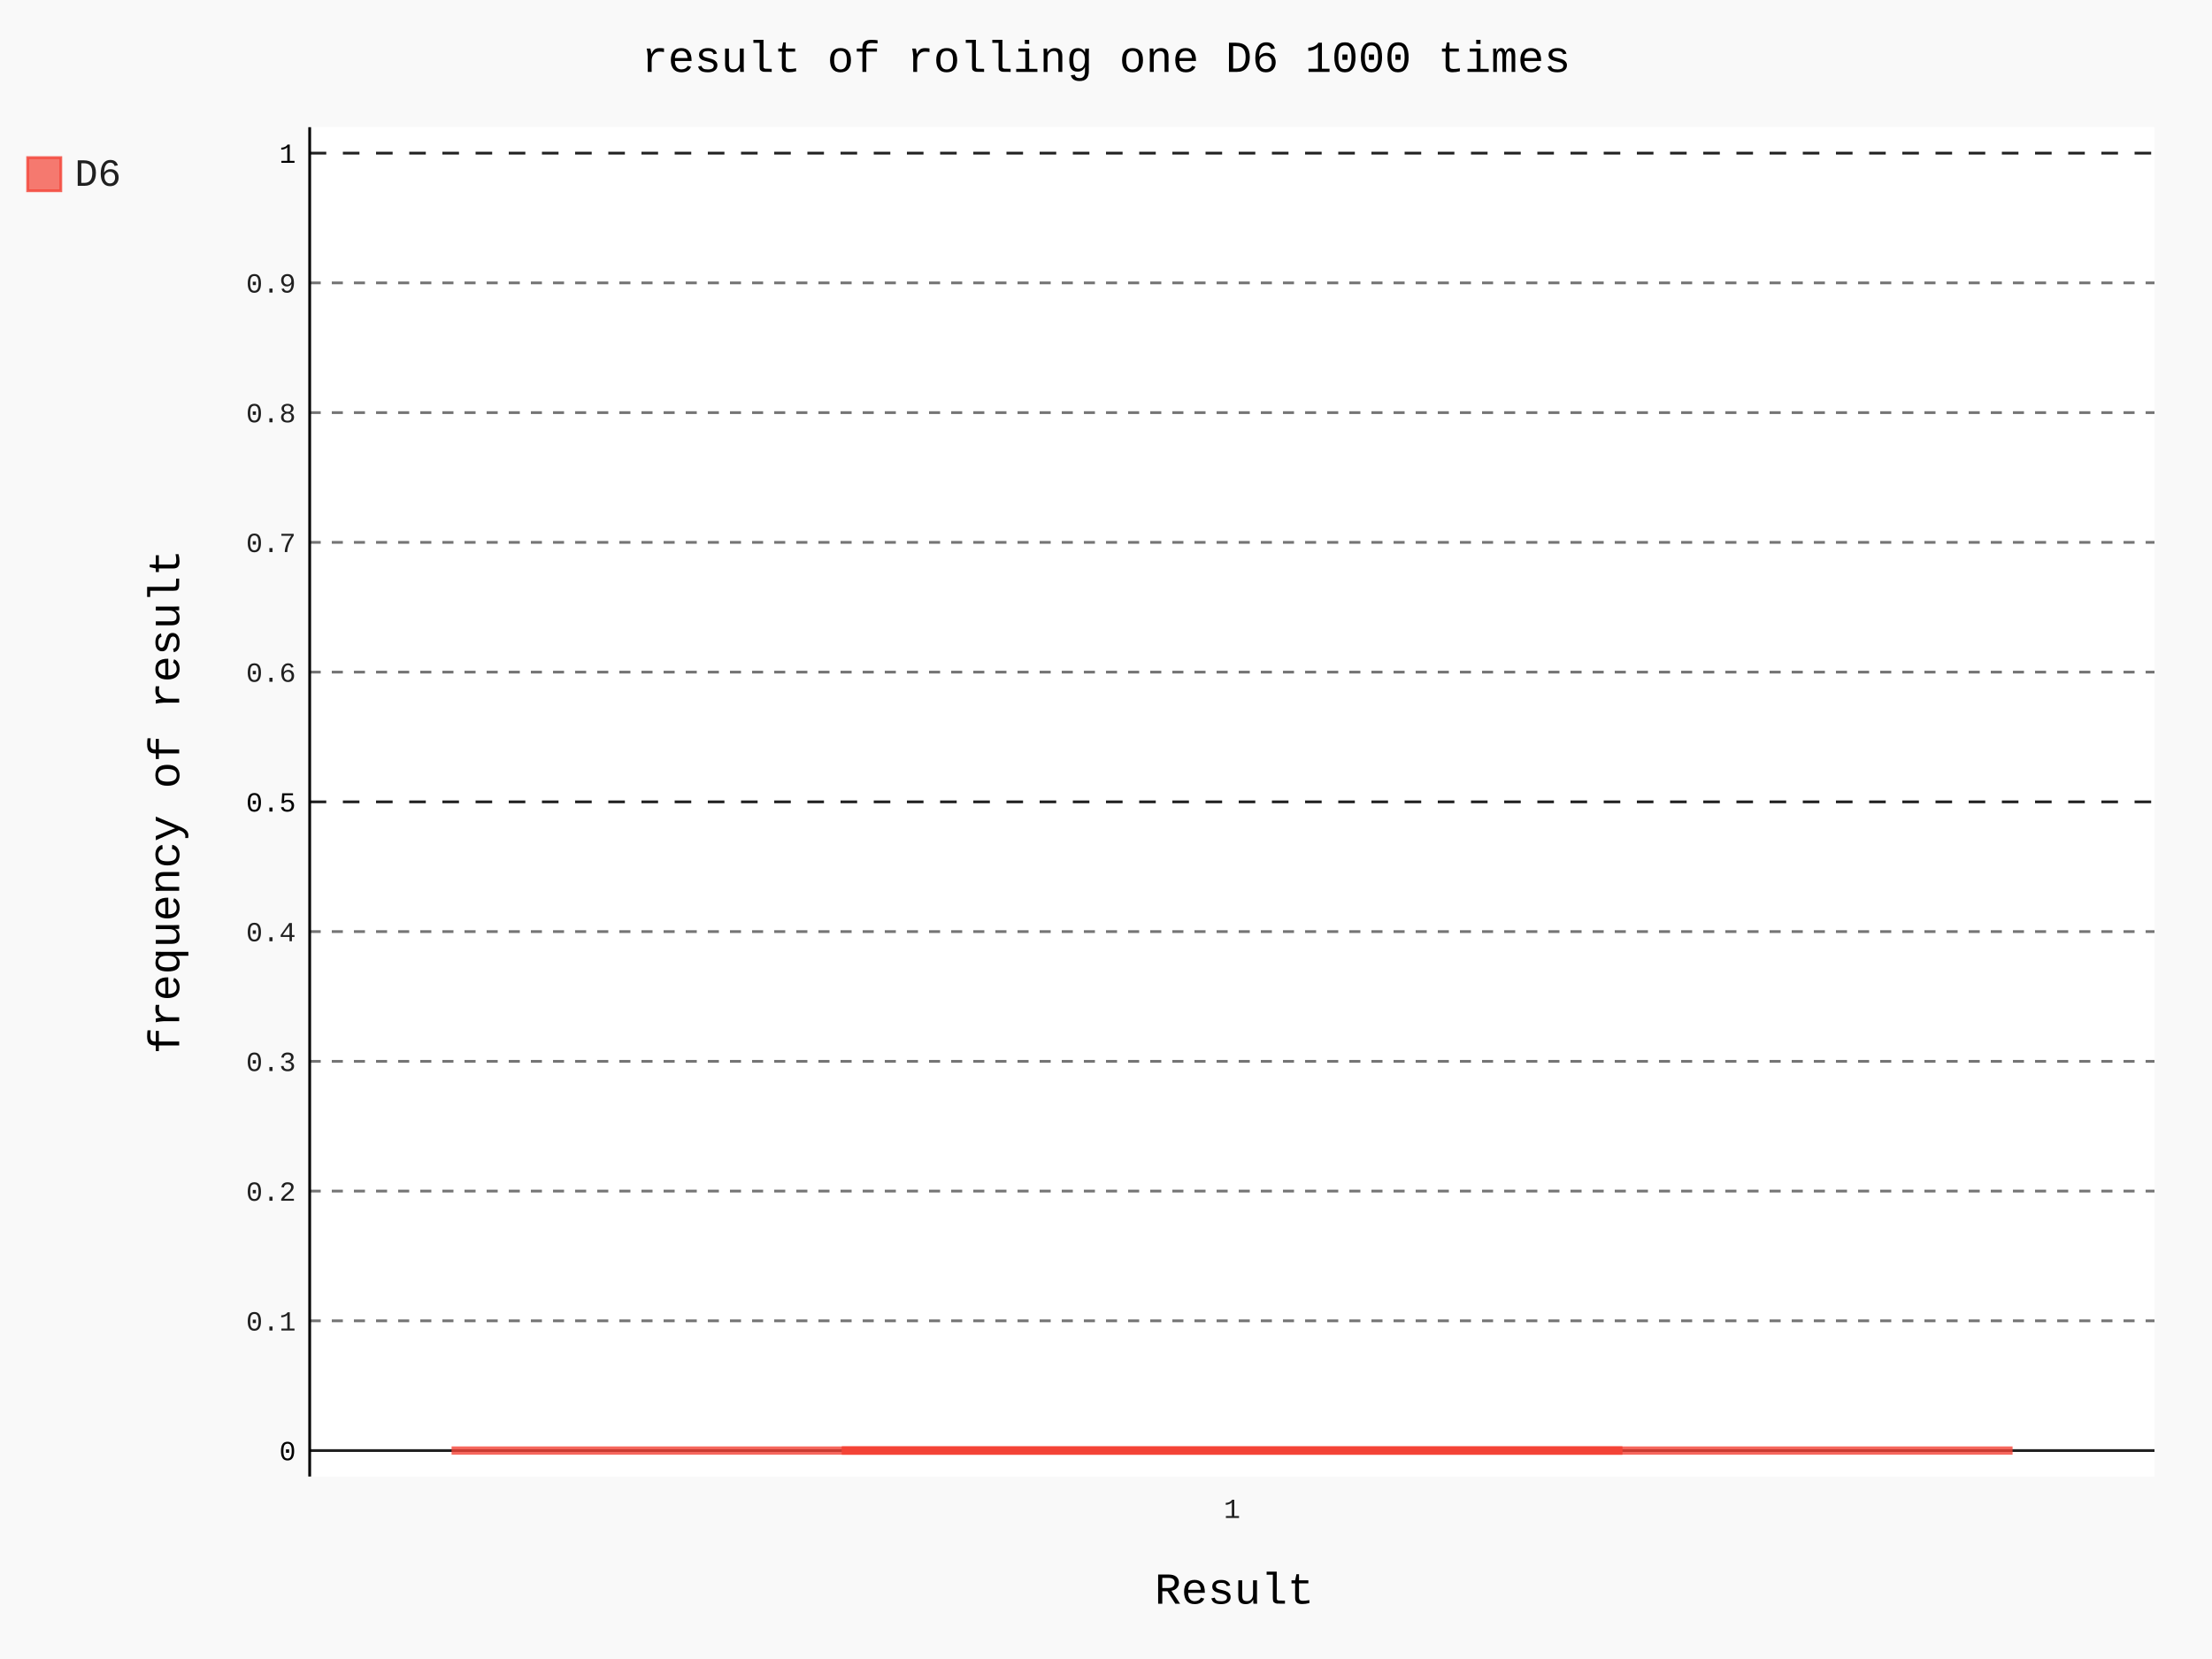
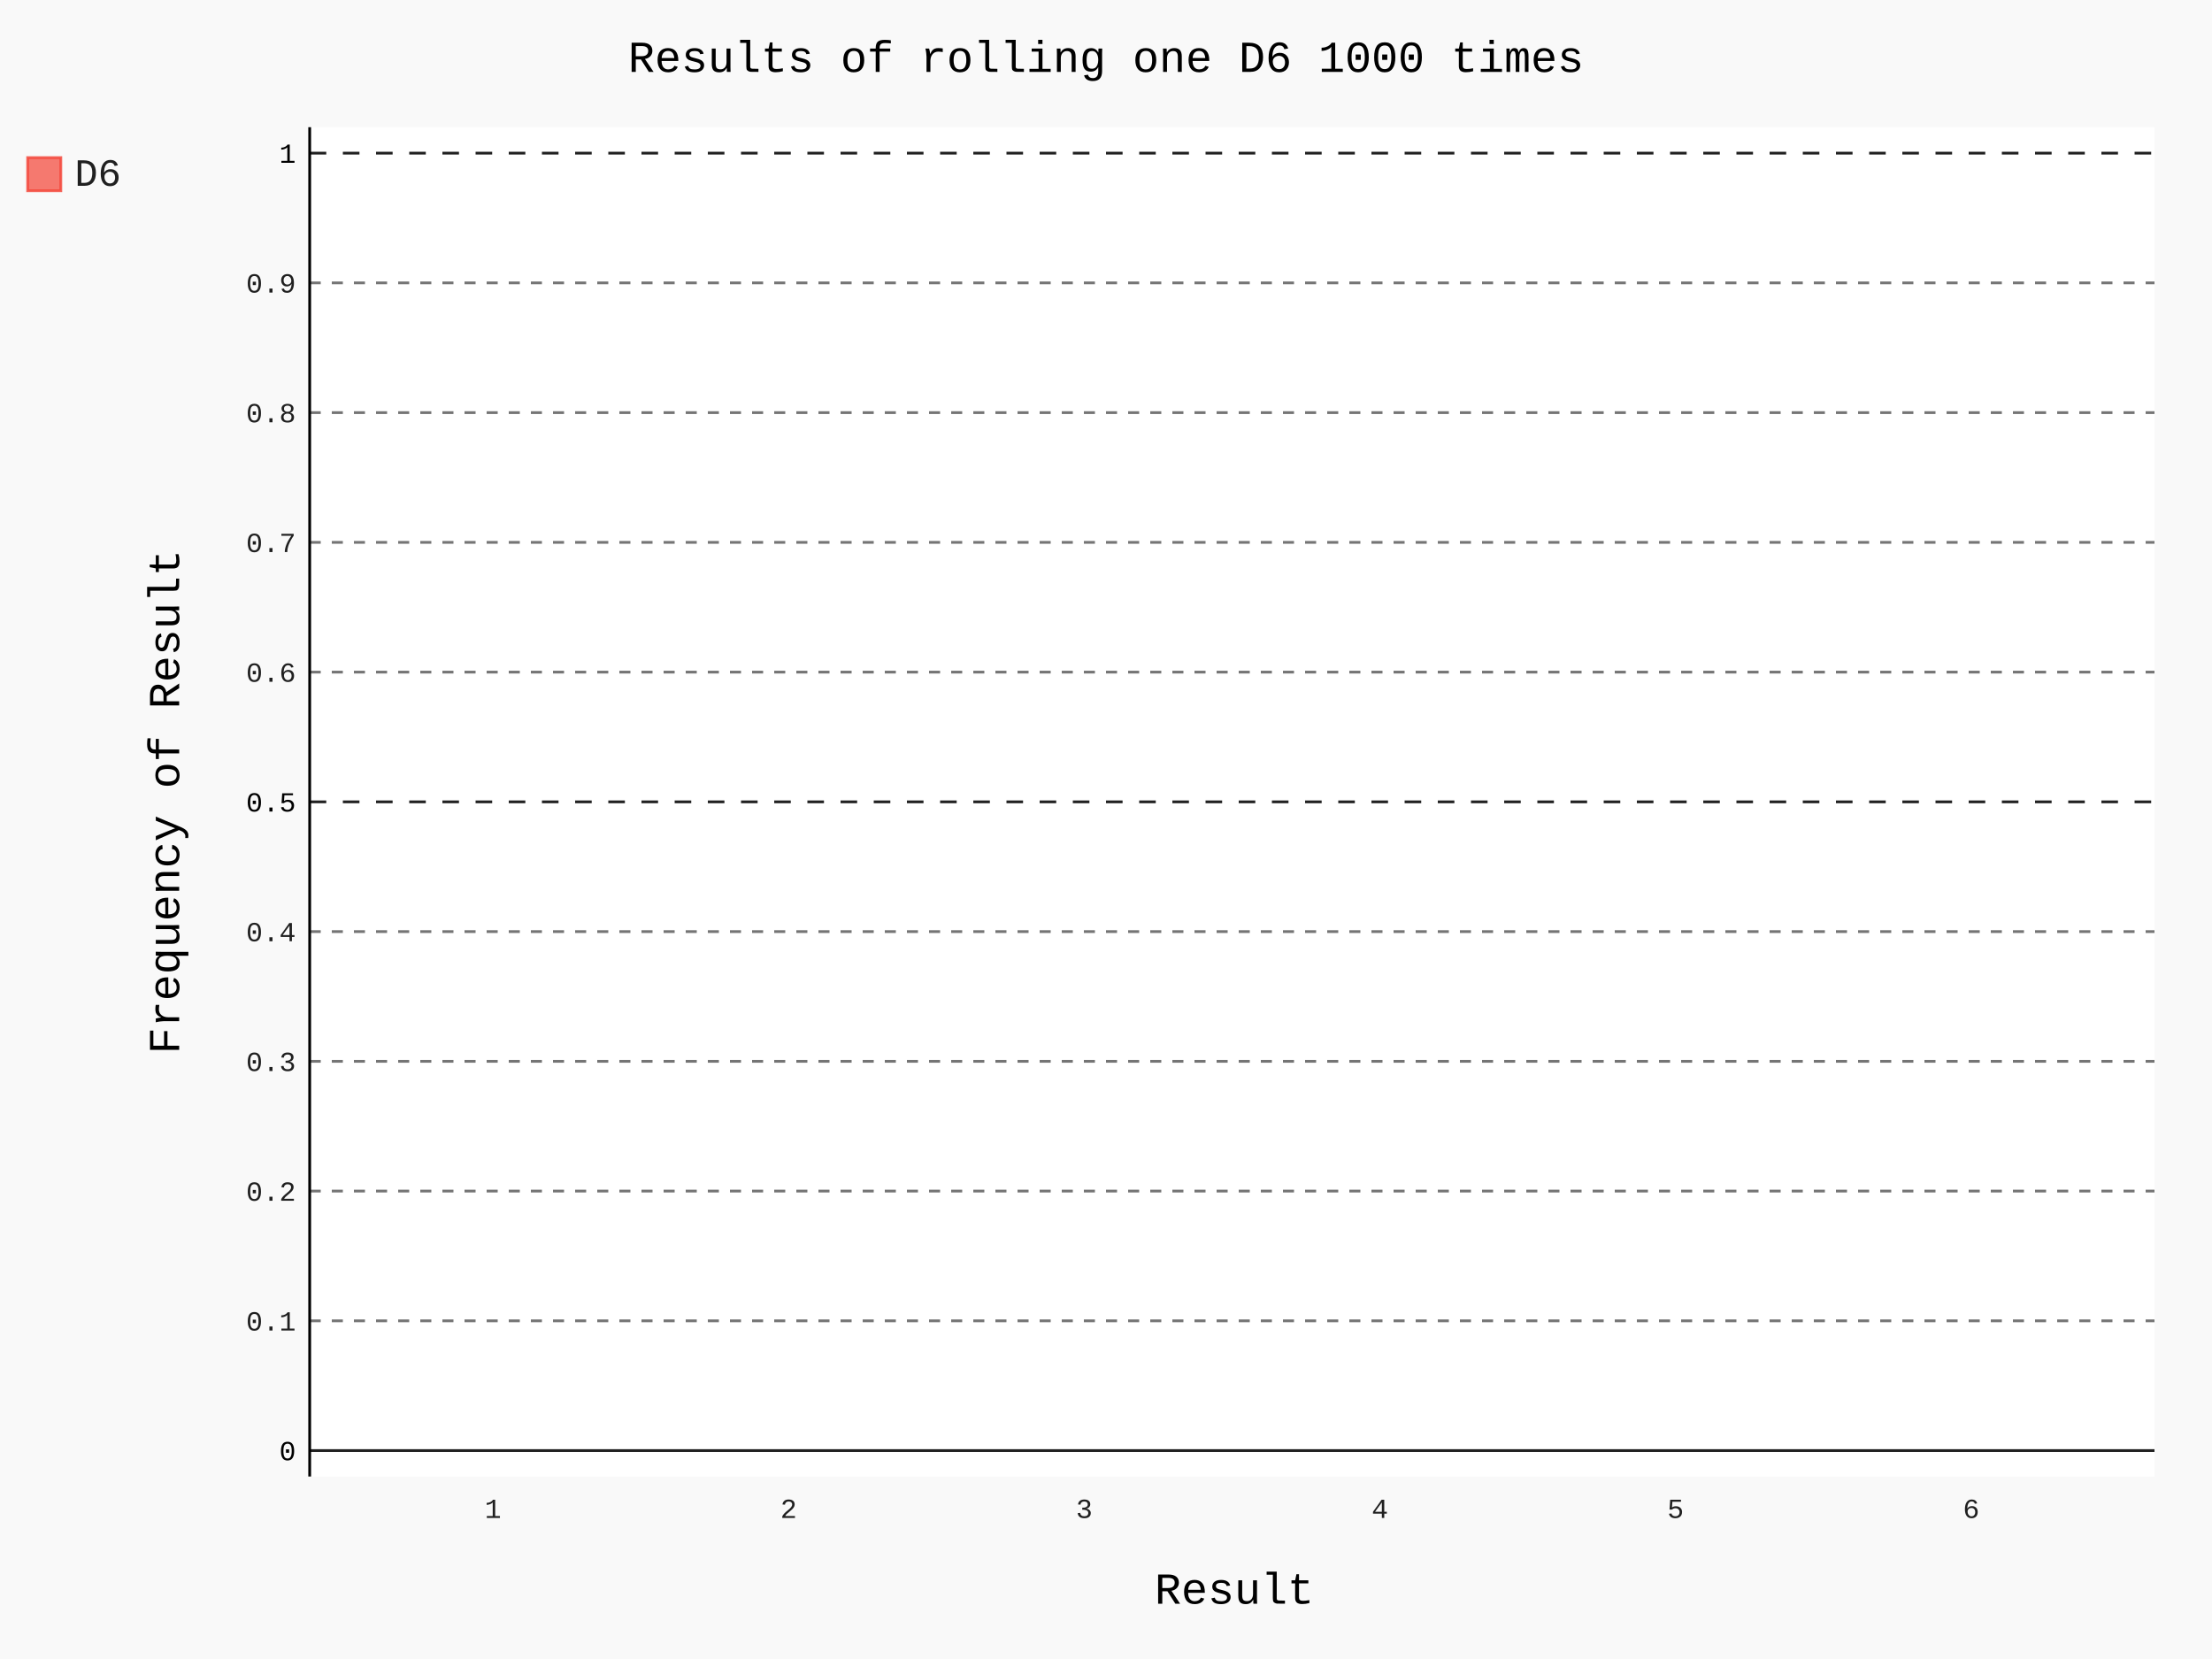
- <svg xmlns="http://www.w3.org/2000/svg" id="chart-e1c1fb4e-cf78-44fc-b36d-5131959f4f7b" class="pygal-chart" viewBox="0 0 800 600">
+ <svg xmlns="http://www.w3.org/2000/svg" id="chart-6f7df00c-5f5c-4f2f-ac6a-998d9416a368" class="pygal-chart" viewBox="0 0 800 600">
  <defs>
-     <style type="text/css">#chart-e1c1fb4e-cf78-44fc-b36d-5131959f4f7b{-webkit-user-select:none;-webkit-font-smoothing:antialiased;font-family:Consolas,"Liberation Mono",Menlo,Courier,monospace}#chart-e1c1fb4e-cf78-44fc-b36d-5131959f4f7b .title{font-family:Consolas,"Liberation Mono",Menlo,Courier,monospace;font-size:16px}#chart-e1c1fb4e-cf78-44fc-b36d-5131959f4f7b .legends .legend text{font-family:Consolas,"Liberation Mono",Menlo,Courier,monospace;font-size:14px}#chart-e1c1fb4e-cf78-44fc-b36d-5131959f4f7b .axis text{font-family:Consolas,"Liberation Mono",Menlo,Courier,monospace;font-size:10px}#chart-e1c1fb4e-cf78-44fc-b36d-5131959f4f7b .axis text.major{font-family:Consolas,"Liberation Mono",Menlo,Courier,monospace;font-size:10px}#chart-e1c1fb4e-cf78-44fc-b36d-5131959f4f7b .text-overlay text.value{font-family:Consolas,"Liberation Mono",Menlo,Courier,monospace;font-size:16px}#chart-e1c1fb4e-cf78-44fc-b36d-5131959f4f7b .text-overlay text.label{font-family:Consolas,"Liberation Mono",Menlo,Courier,monospace;font-size:10px}#chart-e1c1fb4e-cf78-44fc-b36d-5131959f4f7b .tooltip{font-family:Consolas,"Liberation Mono",Menlo,Courier,monospace;font-size:14px}#chart-e1c1fb4e-cf78-44fc-b36d-5131959f4f7b text.no_data{font-family:Consolas,"Liberation Mono",Menlo,Courier,monospace;font-size:64px}
- #chart-e1c1fb4e-cf78-44fc-b36d-5131959f4f7b{background-color:rgba(249,249,249,1)}#chart-e1c1fb4e-cf78-44fc-b36d-5131959f4f7b path,#chart-e1c1fb4e-cf78-44fc-b36d-5131959f4f7b line,#chart-e1c1fb4e-cf78-44fc-b36d-5131959f4f7b rect,#chart-e1c1fb4e-cf78-44fc-b36d-5131959f4f7b circle{-webkit-transition:150ms;-moz-transition:150ms;transition:150ms}#chart-e1c1fb4e-cf78-44fc-b36d-5131959f4f7b .graph &gt; .background{fill:rgba(249,249,249,1)}#chart-e1c1fb4e-cf78-44fc-b36d-5131959f4f7b .plot &gt; .background{fill:rgba(255,255,255,1)}#chart-e1c1fb4e-cf78-44fc-b36d-5131959f4f7b .graph{fill:rgba(0,0,0,.87)}#chart-e1c1fb4e-cf78-44fc-b36d-5131959f4f7b text.no_data{fill:rgba(0,0,0,1)}#chart-e1c1fb4e-cf78-44fc-b36d-5131959f4f7b .title{fill:rgba(0,0,0,1)}#chart-e1c1fb4e-cf78-44fc-b36d-5131959f4f7b .legends .legend text{fill:rgba(0,0,0,.87)}#chart-e1c1fb4e-cf78-44fc-b36d-5131959f4f7b .legends .legend:hover text{fill:rgba(0,0,0,1)}#chart-e1c1fb4e-cf78-44fc-b36d-5131959f4f7b .axis .line{stroke:rgba(0,0,0,1)}#chart-e1c1fb4e-cf78-44fc-b36d-5131959f4f7b .axis .guide.line{stroke:rgba(0,0,0,.54)}#chart-e1c1fb4e-cf78-44fc-b36d-5131959f4f7b .axis .major.line{stroke:rgba(0,0,0,.87)}#chart-e1c1fb4e-cf78-44fc-b36d-5131959f4f7b .axis text.major{fill:rgba(0,0,0,1)}#chart-e1c1fb4e-cf78-44fc-b36d-5131959f4f7b .axis.y .guides:hover .guide.line,#chart-e1c1fb4e-cf78-44fc-b36d-5131959f4f7b .line-graph .axis.x .guides:hover .guide.line,#chart-e1c1fb4e-cf78-44fc-b36d-5131959f4f7b .stackedline-graph .axis.x .guides:hover .guide.line,#chart-e1c1fb4e-cf78-44fc-b36d-5131959f4f7b .xy-graph .axis.x .guides:hover .guide.line{stroke:rgba(0,0,0,1)}#chart-e1c1fb4e-cf78-44fc-b36d-5131959f4f7b .axis .guides:hover text{fill:rgba(0,0,0,1)}#chart-e1c1fb4e-cf78-44fc-b36d-5131959f4f7b .reactive{fill-opacity:.7;stroke-opacity:.8}#chart-e1c1fb4e-cf78-44fc-b36d-5131959f4f7b .ci{stroke:rgba(0,0,0,.87)}#chart-e1c1fb4e-cf78-44fc-b36d-5131959f4f7b .reactive.active,#chart-e1c1fb4e-cf78-44fc-b36d-5131959f4f7b .active .reactive{fill-opacity:.8;stroke-opacity:.9;stroke-width:4}#chart-e1c1fb4e-cf78-44fc-b36d-5131959f4f7b .ci .reactive.active{stroke-width:1.5}#chart-e1c1fb4e-cf78-44fc-b36d-5131959f4f7b .series text{fill:rgba(0,0,0,1)}#chart-e1c1fb4e-cf78-44fc-b36d-5131959f4f7b .tooltip rect{fill:rgba(255,255,255,1);stroke:rgba(0,0,0,1);-webkit-transition:opacity 150ms;-moz-transition:opacity 150ms;transition:opacity 150ms}#chart-e1c1fb4e-cf78-44fc-b36d-5131959f4f7b .tooltip .label{fill:rgba(0,0,0,.87)}#chart-e1c1fb4e-cf78-44fc-b36d-5131959f4f7b .tooltip .label{fill:rgba(0,0,0,.87)}#chart-e1c1fb4e-cf78-44fc-b36d-5131959f4f7b .tooltip .legend{font-size:.8em;fill:rgba(0,0,0,.54)}#chart-e1c1fb4e-cf78-44fc-b36d-5131959f4f7b .tooltip .x_label{font-size:.6em;fill:rgba(0,0,0,1)}#chart-e1c1fb4e-cf78-44fc-b36d-5131959f4f7b .tooltip .xlink{font-size:.5em;text-decoration:underline}#chart-e1c1fb4e-cf78-44fc-b36d-5131959f4f7b .tooltip .value{font-size:1.5em}#chart-e1c1fb4e-cf78-44fc-b36d-5131959f4f7b .bound{font-size:.5em}#chart-e1c1fb4e-cf78-44fc-b36d-5131959f4f7b .max-value{font-size:.75em;fill:rgba(0,0,0,.54)}#chart-e1c1fb4e-cf78-44fc-b36d-5131959f4f7b .map-element{fill:rgba(255,255,255,1);stroke:rgba(0,0,0,.54) !important}#chart-e1c1fb4e-cf78-44fc-b36d-5131959f4f7b .map-element .reactive{fill-opacity:inherit;stroke-opacity:inherit}#chart-e1c1fb4e-cf78-44fc-b36d-5131959f4f7b .color-0,#chart-e1c1fb4e-cf78-44fc-b36d-5131959f4f7b .color-0 a:visited{stroke:#F44336;fill:#F44336}#chart-e1c1fb4e-cf78-44fc-b36d-5131959f4f7b .text-overlay .color-0 text{fill:black}
- #chart-e1c1fb4e-cf78-44fc-b36d-5131959f4f7b text.no_data{text-anchor:middle}#chart-e1c1fb4e-cf78-44fc-b36d-5131959f4f7b .guide.line{fill:none}#chart-e1c1fb4e-cf78-44fc-b36d-5131959f4f7b .centered{text-anchor:middle}#chart-e1c1fb4e-cf78-44fc-b36d-5131959f4f7b .title{text-anchor:middle}#chart-e1c1fb4e-cf78-44fc-b36d-5131959f4f7b .legends .legend text{fill-opacity:1}#chart-e1c1fb4e-cf78-44fc-b36d-5131959f4f7b .axis.x text{text-anchor:middle}#chart-e1c1fb4e-cf78-44fc-b36d-5131959f4f7b .axis.x:not(.web) text[transform]{text-anchor:start}#chart-e1c1fb4e-cf78-44fc-b36d-5131959f4f7b .axis.x:not(.web) text[transform].backwards{text-anchor:end}#chart-e1c1fb4e-cf78-44fc-b36d-5131959f4f7b .axis.y text{text-anchor:end}#chart-e1c1fb4e-cf78-44fc-b36d-5131959f4f7b .axis.y text[transform].backwards{text-anchor:start}#chart-e1c1fb4e-cf78-44fc-b36d-5131959f4f7b .axis.y2 text{text-anchor:start}#chart-e1c1fb4e-cf78-44fc-b36d-5131959f4f7b .axis.y2 text[transform].backwards{text-anchor:end}#chart-e1c1fb4e-cf78-44fc-b36d-5131959f4f7b .axis .guide.line{stroke-dasharray:4,4}#chart-e1c1fb4e-cf78-44fc-b36d-5131959f4f7b .axis .major.guide.line{stroke-dasharray:6,6}#chart-e1c1fb4e-cf78-44fc-b36d-5131959f4f7b .horizontal .axis.y .guide.line,#chart-e1c1fb4e-cf78-44fc-b36d-5131959f4f7b .horizontal .axis.y2 .guide.line,#chart-e1c1fb4e-cf78-44fc-b36d-5131959f4f7b .vertical .axis.x .guide.line{opacity:0}#chart-e1c1fb4e-cf78-44fc-b36d-5131959f4f7b .horizontal .axis.always_show .guide.line,#chart-e1c1fb4e-cf78-44fc-b36d-5131959f4f7b .vertical .axis.always_show .guide.line{opacity:1 !important}#chart-e1c1fb4e-cf78-44fc-b36d-5131959f4f7b .axis.y .guides:hover .guide.line,#chart-e1c1fb4e-cf78-44fc-b36d-5131959f4f7b .axis.y2 .guides:hover .guide.line,#chart-e1c1fb4e-cf78-44fc-b36d-5131959f4f7b .axis.x .guides:hover .guide.line{opacity:1}#chart-e1c1fb4e-cf78-44fc-b36d-5131959f4f7b .axis .guides:hover text{opacity:1}#chart-e1c1fb4e-cf78-44fc-b36d-5131959f4f7b .nofill{fill:none}#chart-e1c1fb4e-cf78-44fc-b36d-5131959f4f7b .subtle-fill{fill-opacity:.2}#chart-e1c1fb4e-cf78-44fc-b36d-5131959f4f7b .dot{stroke-width:1px;fill-opacity:1}#chart-e1c1fb4e-cf78-44fc-b36d-5131959f4f7b .dot.active{stroke-width:5px}#chart-e1c1fb4e-cf78-44fc-b36d-5131959f4f7b .dot.negative{fill:transparent}#chart-e1c1fb4e-cf78-44fc-b36d-5131959f4f7b text,#chart-e1c1fb4e-cf78-44fc-b36d-5131959f4f7b tspan{stroke:none !important}#chart-e1c1fb4e-cf78-44fc-b36d-5131959f4f7b .series text.active{opacity:1}#chart-e1c1fb4e-cf78-44fc-b36d-5131959f4f7b .tooltip rect{fill-opacity:.95;stroke-width:.5}#chart-e1c1fb4e-cf78-44fc-b36d-5131959f4f7b .tooltip text{fill-opacity:1}#chart-e1c1fb4e-cf78-44fc-b36d-5131959f4f7b .showable{visibility:hidden}#chart-e1c1fb4e-cf78-44fc-b36d-5131959f4f7b .showable.shown{visibility:visible}#chart-e1c1fb4e-cf78-44fc-b36d-5131959f4f7b .gauge-background{fill:rgba(229,229,229,1);stroke:none}#chart-e1c1fb4e-cf78-44fc-b36d-5131959f4f7b .bg-lines{stroke:rgba(249,249,249,1);stroke-width:2px}</style>
+     <style type="text/css">#chart-6f7df00c-5f5c-4f2f-ac6a-998d9416a368{-webkit-user-select:none;-webkit-font-smoothing:antialiased;font-family:Consolas,"Liberation Mono",Menlo,Courier,monospace}#chart-6f7df00c-5f5c-4f2f-ac6a-998d9416a368 .title{font-family:Consolas,"Liberation Mono",Menlo,Courier,monospace;font-size:16px}#chart-6f7df00c-5f5c-4f2f-ac6a-998d9416a368 .legends .legend text{font-family:Consolas,"Liberation Mono",Menlo,Courier,monospace;font-size:14px}#chart-6f7df00c-5f5c-4f2f-ac6a-998d9416a368 .axis text{font-family:Consolas,"Liberation Mono",Menlo,Courier,monospace;font-size:10px}#chart-6f7df00c-5f5c-4f2f-ac6a-998d9416a368 .axis text.major{font-family:Consolas,"Liberation Mono",Menlo,Courier,monospace;font-size:10px}#chart-6f7df00c-5f5c-4f2f-ac6a-998d9416a368 .text-overlay text.value{font-family:Consolas,"Liberation Mono",Menlo,Courier,monospace;font-size:16px}#chart-6f7df00c-5f5c-4f2f-ac6a-998d9416a368 .text-overlay text.label{font-family:Consolas,"Liberation Mono",Menlo,Courier,monospace;font-size:10px}#chart-6f7df00c-5f5c-4f2f-ac6a-998d9416a368 .tooltip{font-family:Consolas,"Liberation Mono",Menlo,Courier,monospace;font-size:14px}#chart-6f7df00c-5f5c-4f2f-ac6a-998d9416a368 text.no_data{font-family:Consolas,"Liberation Mono",Menlo,Courier,monospace;font-size:64px}
+ #chart-6f7df00c-5f5c-4f2f-ac6a-998d9416a368{background-color:rgba(249,249,249,1)}#chart-6f7df00c-5f5c-4f2f-ac6a-998d9416a368 path,#chart-6f7df00c-5f5c-4f2f-ac6a-998d9416a368 line,#chart-6f7df00c-5f5c-4f2f-ac6a-998d9416a368 rect,#chart-6f7df00c-5f5c-4f2f-ac6a-998d9416a368 circle{-webkit-transition:150ms;-moz-transition:150ms;transition:150ms}#chart-6f7df00c-5f5c-4f2f-ac6a-998d9416a368 .graph &gt; .background{fill:rgba(249,249,249,1)}#chart-6f7df00c-5f5c-4f2f-ac6a-998d9416a368 .plot &gt; .background{fill:rgba(255,255,255,1)}#chart-6f7df00c-5f5c-4f2f-ac6a-998d9416a368 .graph{fill:rgba(0,0,0,.87)}#chart-6f7df00c-5f5c-4f2f-ac6a-998d9416a368 text.no_data{fill:rgba(0,0,0,1)}#chart-6f7df00c-5f5c-4f2f-ac6a-998d9416a368 .title{fill:rgba(0,0,0,1)}#chart-6f7df00c-5f5c-4f2f-ac6a-998d9416a368 .legends .legend text{fill:rgba(0,0,0,.87)}#chart-6f7df00c-5f5c-4f2f-ac6a-998d9416a368 .legends .legend:hover text{fill:rgba(0,0,0,1)}#chart-6f7df00c-5f5c-4f2f-ac6a-998d9416a368 .axis .line{stroke:rgba(0,0,0,1)}#chart-6f7df00c-5f5c-4f2f-ac6a-998d9416a368 .axis .guide.line{stroke:rgba(0,0,0,.54)}#chart-6f7df00c-5f5c-4f2f-ac6a-998d9416a368 .axis .major.line{stroke:rgba(0,0,0,.87)}#chart-6f7df00c-5f5c-4f2f-ac6a-998d9416a368 .axis text.major{fill:rgba(0,0,0,1)}#chart-6f7df00c-5f5c-4f2f-ac6a-998d9416a368 .axis.y .guides:hover .guide.line,#chart-6f7df00c-5f5c-4f2f-ac6a-998d9416a368 .line-graph .axis.x .guides:hover .guide.line,#chart-6f7df00c-5f5c-4f2f-ac6a-998d9416a368 .stackedline-graph .axis.x .guides:hover .guide.line,#chart-6f7df00c-5f5c-4f2f-ac6a-998d9416a368 .xy-graph .axis.x .guides:hover .guide.line{stroke:rgba(0,0,0,1)}#chart-6f7df00c-5f5c-4f2f-ac6a-998d9416a368 .axis .guides:hover text{fill:rgba(0,0,0,1)}#chart-6f7df00c-5f5c-4f2f-ac6a-998d9416a368 .reactive{fill-opacity:.7;stroke-opacity:.8}#chart-6f7df00c-5f5c-4f2f-ac6a-998d9416a368 .ci{stroke:rgba(0,0,0,.87)}#chart-6f7df00c-5f5c-4f2f-ac6a-998d9416a368 .reactive.active,#chart-6f7df00c-5f5c-4f2f-ac6a-998d9416a368 .active .reactive{fill-opacity:.8;stroke-opacity:.9;stroke-width:4}#chart-6f7df00c-5f5c-4f2f-ac6a-998d9416a368 .ci .reactive.active{stroke-width:1.5}#chart-6f7df00c-5f5c-4f2f-ac6a-998d9416a368 .series text{fill:rgba(0,0,0,1)}#chart-6f7df00c-5f5c-4f2f-ac6a-998d9416a368 .tooltip rect{fill:rgba(255,255,255,1);stroke:rgba(0,0,0,1);-webkit-transition:opacity 150ms;-moz-transition:opacity 150ms;transition:opacity 150ms}#chart-6f7df00c-5f5c-4f2f-ac6a-998d9416a368 .tooltip .label{fill:rgba(0,0,0,.87)}#chart-6f7df00c-5f5c-4f2f-ac6a-998d9416a368 .tooltip .label{fill:rgba(0,0,0,.87)}#chart-6f7df00c-5f5c-4f2f-ac6a-998d9416a368 .tooltip .legend{font-size:.8em;fill:rgba(0,0,0,.54)}#chart-6f7df00c-5f5c-4f2f-ac6a-998d9416a368 .tooltip .x_label{font-size:.6em;fill:rgba(0,0,0,1)}#chart-6f7df00c-5f5c-4f2f-ac6a-998d9416a368 .tooltip .xlink{font-size:.5em;text-decoration:underline}#chart-6f7df00c-5f5c-4f2f-ac6a-998d9416a368 .tooltip .value{font-size:1.5em}#chart-6f7df00c-5f5c-4f2f-ac6a-998d9416a368 .bound{font-size:.5em}#chart-6f7df00c-5f5c-4f2f-ac6a-998d9416a368 .max-value{font-size:.75em;fill:rgba(0,0,0,.54)}#chart-6f7df00c-5f5c-4f2f-ac6a-998d9416a368 .map-element{fill:rgba(255,255,255,1);stroke:rgba(0,0,0,.54) !important}#chart-6f7df00c-5f5c-4f2f-ac6a-998d9416a368 .map-element .reactive{fill-opacity:inherit;stroke-opacity:inherit}#chart-6f7df00c-5f5c-4f2f-ac6a-998d9416a368 .color-0,#chart-6f7df00c-5f5c-4f2f-ac6a-998d9416a368 .color-0 a:visited{stroke:#F44336;fill:#F44336}#chart-6f7df00c-5f5c-4f2f-ac6a-998d9416a368 .text-overlay .color-0 text{fill:black}
+ #chart-6f7df00c-5f5c-4f2f-ac6a-998d9416a368 text.no_data{text-anchor:middle}#chart-6f7df00c-5f5c-4f2f-ac6a-998d9416a368 .guide.line{fill:none}#chart-6f7df00c-5f5c-4f2f-ac6a-998d9416a368 .centered{text-anchor:middle}#chart-6f7df00c-5f5c-4f2f-ac6a-998d9416a368 .title{text-anchor:middle}#chart-6f7df00c-5f5c-4f2f-ac6a-998d9416a368 .legends .legend text{fill-opacity:1}#chart-6f7df00c-5f5c-4f2f-ac6a-998d9416a368 .axis.x text{text-anchor:middle}#chart-6f7df00c-5f5c-4f2f-ac6a-998d9416a368 .axis.x:not(.web) text[transform]{text-anchor:start}#chart-6f7df00c-5f5c-4f2f-ac6a-998d9416a368 .axis.x:not(.web) text[transform].backwards{text-anchor:end}#chart-6f7df00c-5f5c-4f2f-ac6a-998d9416a368 .axis.y text{text-anchor:end}#chart-6f7df00c-5f5c-4f2f-ac6a-998d9416a368 .axis.y text[transform].backwards{text-anchor:start}#chart-6f7df00c-5f5c-4f2f-ac6a-998d9416a368 .axis.y2 text{text-anchor:start}#chart-6f7df00c-5f5c-4f2f-ac6a-998d9416a368 .axis.y2 text[transform].backwards{text-anchor:end}#chart-6f7df00c-5f5c-4f2f-ac6a-998d9416a368 .axis .guide.line{stroke-dasharray:4,4}#chart-6f7df00c-5f5c-4f2f-ac6a-998d9416a368 .axis .major.guide.line{stroke-dasharray:6,6}#chart-6f7df00c-5f5c-4f2f-ac6a-998d9416a368 .horizontal .axis.y .guide.line,#chart-6f7df00c-5f5c-4f2f-ac6a-998d9416a368 .horizontal .axis.y2 .guide.line,#chart-6f7df00c-5f5c-4f2f-ac6a-998d9416a368 .vertical .axis.x .guide.line{opacity:0}#chart-6f7df00c-5f5c-4f2f-ac6a-998d9416a368 .horizontal .axis.always_show .guide.line,#chart-6f7df00c-5f5c-4f2f-ac6a-998d9416a368 .vertical .axis.always_show .guide.line{opacity:1 !important}#chart-6f7df00c-5f5c-4f2f-ac6a-998d9416a368 .axis.y .guides:hover .guide.line,#chart-6f7df00c-5f5c-4f2f-ac6a-998d9416a368 .axis.y2 .guides:hover .guide.line,#chart-6f7df00c-5f5c-4f2f-ac6a-998d9416a368 .axis.x .guides:hover .guide.line{opacity:1}#chart-6f7df00c-5f5c-4f2f-ac6a-998d9416a368 .axis .guides:hover text{opacity:1}#chart-6f7df00c-5f5c-4f2f-ac6a-998d9416a368 .nofill{fill:none}#chart-6f7df00c-5f5c-4f2f-ac6a-998d9416a368 .subtle-fill{fill-opacity:.2}#chart-6f7df00c-5f5c-4f2f-ac6a-998d9416a368 .dot{stroke-width:1px;fill-opacity:1}#chart-6f7df00c-5f5c-4f2f-ac6a-998d9416a368 .dot.active{stroke-width:5px}#chart-6f7df00c-5f5c-4f2f-ac6a-998d9416a368 .dot.negative{fill:transparent}#chart-6f7df00c-5f5c-4f2f-ac6a-998d9416a368 text,#chart-6f7df00c-5f5c-4f2f-ac6a-998d9416a368 tspan{stroke:none !important}#chart-6f7df00c-5f5c-4f2f-ac6a-998d9416a368 .series text.active{opacity:1}#chart-6f7df00c-5f5c-4f2f-ac6a-998d9416a368 .tooltip rect{fill-opacity:.95;stroke-width:.5}#chart-6f7df00c-5f5c-4f2f-ac6a-998d9416a368 .tooltip text{fill-opacity:1}#chart-6f7df00c-5f5c-4f2f-ac6a-998d9416a368 .showable{visibility:hidden}#chart-6f7df00c-5f5c-4f2f-ac6a-998d9416a368 .showable.shown{visibility:visible}#chart-6f7df00c-5f5c-4f2f-ac6a-998d9416a368 .gauge-background{fill:rgba(229,229,229,1);stroke:none}#chart-6f7df00c-5f5c-4f2f-ac6a-998d9416a368 .bg-lines{stroke:rgba(249,249,249,1);stroke-width:2px}</style>
  </defs>
-   <g class="graph box-graph vertical">
+   <g class="graph bar-graph vertical">
    <rect class="background" height="600" width="800" x="0" y="0" />
    <g class="plot" transform="translate(112, 46)">
      <rect class="background" height="488" width="667.2" x="0" y="0" />
      <g class="axis y always_show">
        <g class="guides">
          <path class="axis major line" d="M0 478.615 h667.2" />
          <text class="major" x="-5" y="482.115">0</text>
        </g>
        <g class="guides">
          <path class="guide line" d="M0 431.692 h667.2" />
          <text class="" x="-5" y="435.192">0.1</text>
        </g>
        <g class="guides">
          <path class="guide line" d="M0 384.769 h667.2" />
          <text class="" x="-5" y="388.269">0.2</text>
        </g>
        <g class="guides">
          <path class="guide line" d="M0 337.846 h667.2" />
          <text class="" x="-5" y="341.346">0.3</text>
        </g>
        <g class="guides">
          <path class="guide line" d="M0 290.923 h667.2" />
          <text class="" x="-5" y="294.423">0.4</text>
        </g>
        <g class="guides">
          <path class="major guide line" d="M0 244 h667.2" />
          <text class="major" x="-5" y="247.5">0.5</text>
        </g>
        <g class="guides">
          <path class="guide line" d="M0 197.077 h667.2" />
          <text class="" x="-5" y="200.577">0.6</text>
        </g>
        <g class="guides">
          <path class="guide line" d="M0 150.154 h667.2" />
          <text class="" x="-5" y="153.654">0.7</text>
        </g>
        <g class="guides">
          <path class="guide line" d="M0 103.231 h667.2" />
          <text class="" x="-5" y="106.731">0.8</text>
        </g>
        <g class="guides">
          <path class="guide line" d="M0 56.308 h667.2" />
          <text class="" x="-5" y="59.808">0.9</text>
        </g>
        <g class="guides">
          <path class="major guide line" d="M0 9.385 h667.2" />
          <text class="major" x="-5" y="12.885">1</text>
        </g>
      </g>
      <g class="axis x">
        <path class="line" d="M0 0 v488" />
        <g class="guides">
-           <path class="guide line" d="M333.6 0 v488" />
-           <text class="" x="333.6" y="503.0">1</text>
+           <path class="guide line" d="M66.292 0 v488" />
+           <text class="" x="66.292" y="503.0">1</text>
+         </g>
+         <g class="guides">
+           <path class="guide line" d="M173.215 0 v488" />
+           <text class="" x="173.215" y="503.0">2</text>
+         </g>
+         <g class="guides">
+           <path class="guide line" d="M280.138 0 v488" />
+           <text class="" x="280.138" y="503.0">3</text>
+         </g>
+         <g class="guides">
+           <path class="guide line" d="M387.062 0 v488" />
+           <text class="" x="387.062" y="503.0">4</text>
+         </g>
+         <g class="guides">
+           <path class="guide line" d="M493.985 0 v488" />
+           <text class="" x="493.985" y="503.0">5</text>
+         </g>
+         <g class="guides">
+           <path class="guide line" d="M600.908 0 v488" />
+           <text class="" x="600.908" y="503.0">6</text>
        </g>
      </g>
      <g class="series serie-0 color-0">
-         <g class="boxes">
-           <g class="box">
-             <path class="reactive tooltip-trigger" d="M192.462 478.615 L474.738 478.615" stroke-width="3" />
-             <path class="reactive tooltip-trigger" d="M51.323 478.615 L615.877 478.615" stroke-width="3" />
-             <path class="reactive tooltip-trigger" d="M192.462 478.615 L474.738 478.615" stroke-width="3" />
-             <path class="reactive tooltip-trigger" d="M333.6 478.615 L333.6 478.615" stroke-width="2" />
-             <path class="reactive tooltip-trigger" d="M333.6 478.615 L333.6 478.615" stroke-width="2" />
-             <rect class="subtle-fill reactive tooltip-trigger" height="0.0" width="564.554" x="51.323" y="478.615" />
+         <g class="bars">
+           <g class="bar">
+             <rect class="rect reactive tooltip-trigger" height="0.0" rx="0" ry="0" width="82.801" x="24.892" y="478.615" />
+           </g>
+           <g class="bar">
+             <rect class="rect reactive tooltip-trigger" height="0.0" rx="0" ry="0" width="82.801" x="131.815" y="478.615" />
+           </g>
+           <g class="bar">
+             <rect class="rect reactive tooltip-trigger" height="0.0" rx="0" ry="0" width="82.801" x="238.738" y="478.615" />
+           </g>
+           <g class="bar">
+             <rect class="rect reactive tooltip-trigger" height="0.0" rx="0" ry="0" width="82.801" x="345.661" y="478.615" />
+           </g>
+           <g class="bar">
+             <rect class="rect reactive tooltip-trigger" height="0.0" rx="0" ry="0" width="82.801" x="452.584" y="478.615" />
+           </g>
+           <g class="bar">
+             <rect class="rect reactive tooltip-trigger" height="0.0" rx="0" ry="0" width="82.801" x="559.507" y="478.615" />
          </g>
        </g>
      </g>
    </g>
    <g class="titles">
-       <text class="title plot_title" x="400.0" y="26">result of rolling one D6 1000 times</text>
+       <text class="title plot_title" x="400.0" y="26">Results of rolling one D6 1000 times</text>
      <text class="title" x="446.4" y="580">Result</text>
-       <text class="title" x="38.8" y="316.0" transform="rotate(-90 38.8 290)">frequency of result</text>
+       <text class="title" x="38.8" y="316.0" transform="rotate(-90 38.8 290)">Frequency of Result</text>
    </g>
    <g class="plot overlay" transform="translate(112, 46)">
      <g class="series serie-0 color-0" />
    </g>
    <g class="plot text-overlay" transform="translate(112, 46)">
      <g class="series serie-0 color-0" />
    </g>
    <g class="plot tooltip-overlay" transform="translate(112, 46)">
      <g class="tooltip" style="opacity: 0" transform="translate(0 0)">
        <rect class="tooltip-box" height="0" rx="0" ry="0" width="0" />
        <g class="text" />
      </g>
    </g>
    <g class="legends" transform="translate(10, 56)">
      <g class="legend reactive activate-serie" id="activate-serie-0">
        <rect class="color-0 reactive" height="12" width="12" x="0.0" y="1.0" />
        <text x="17.0" y="11.2">D6</text>
      </g>
    </g>
    <g class="legends" transform="translate(790, 56)" />
  </g>
</svg>
